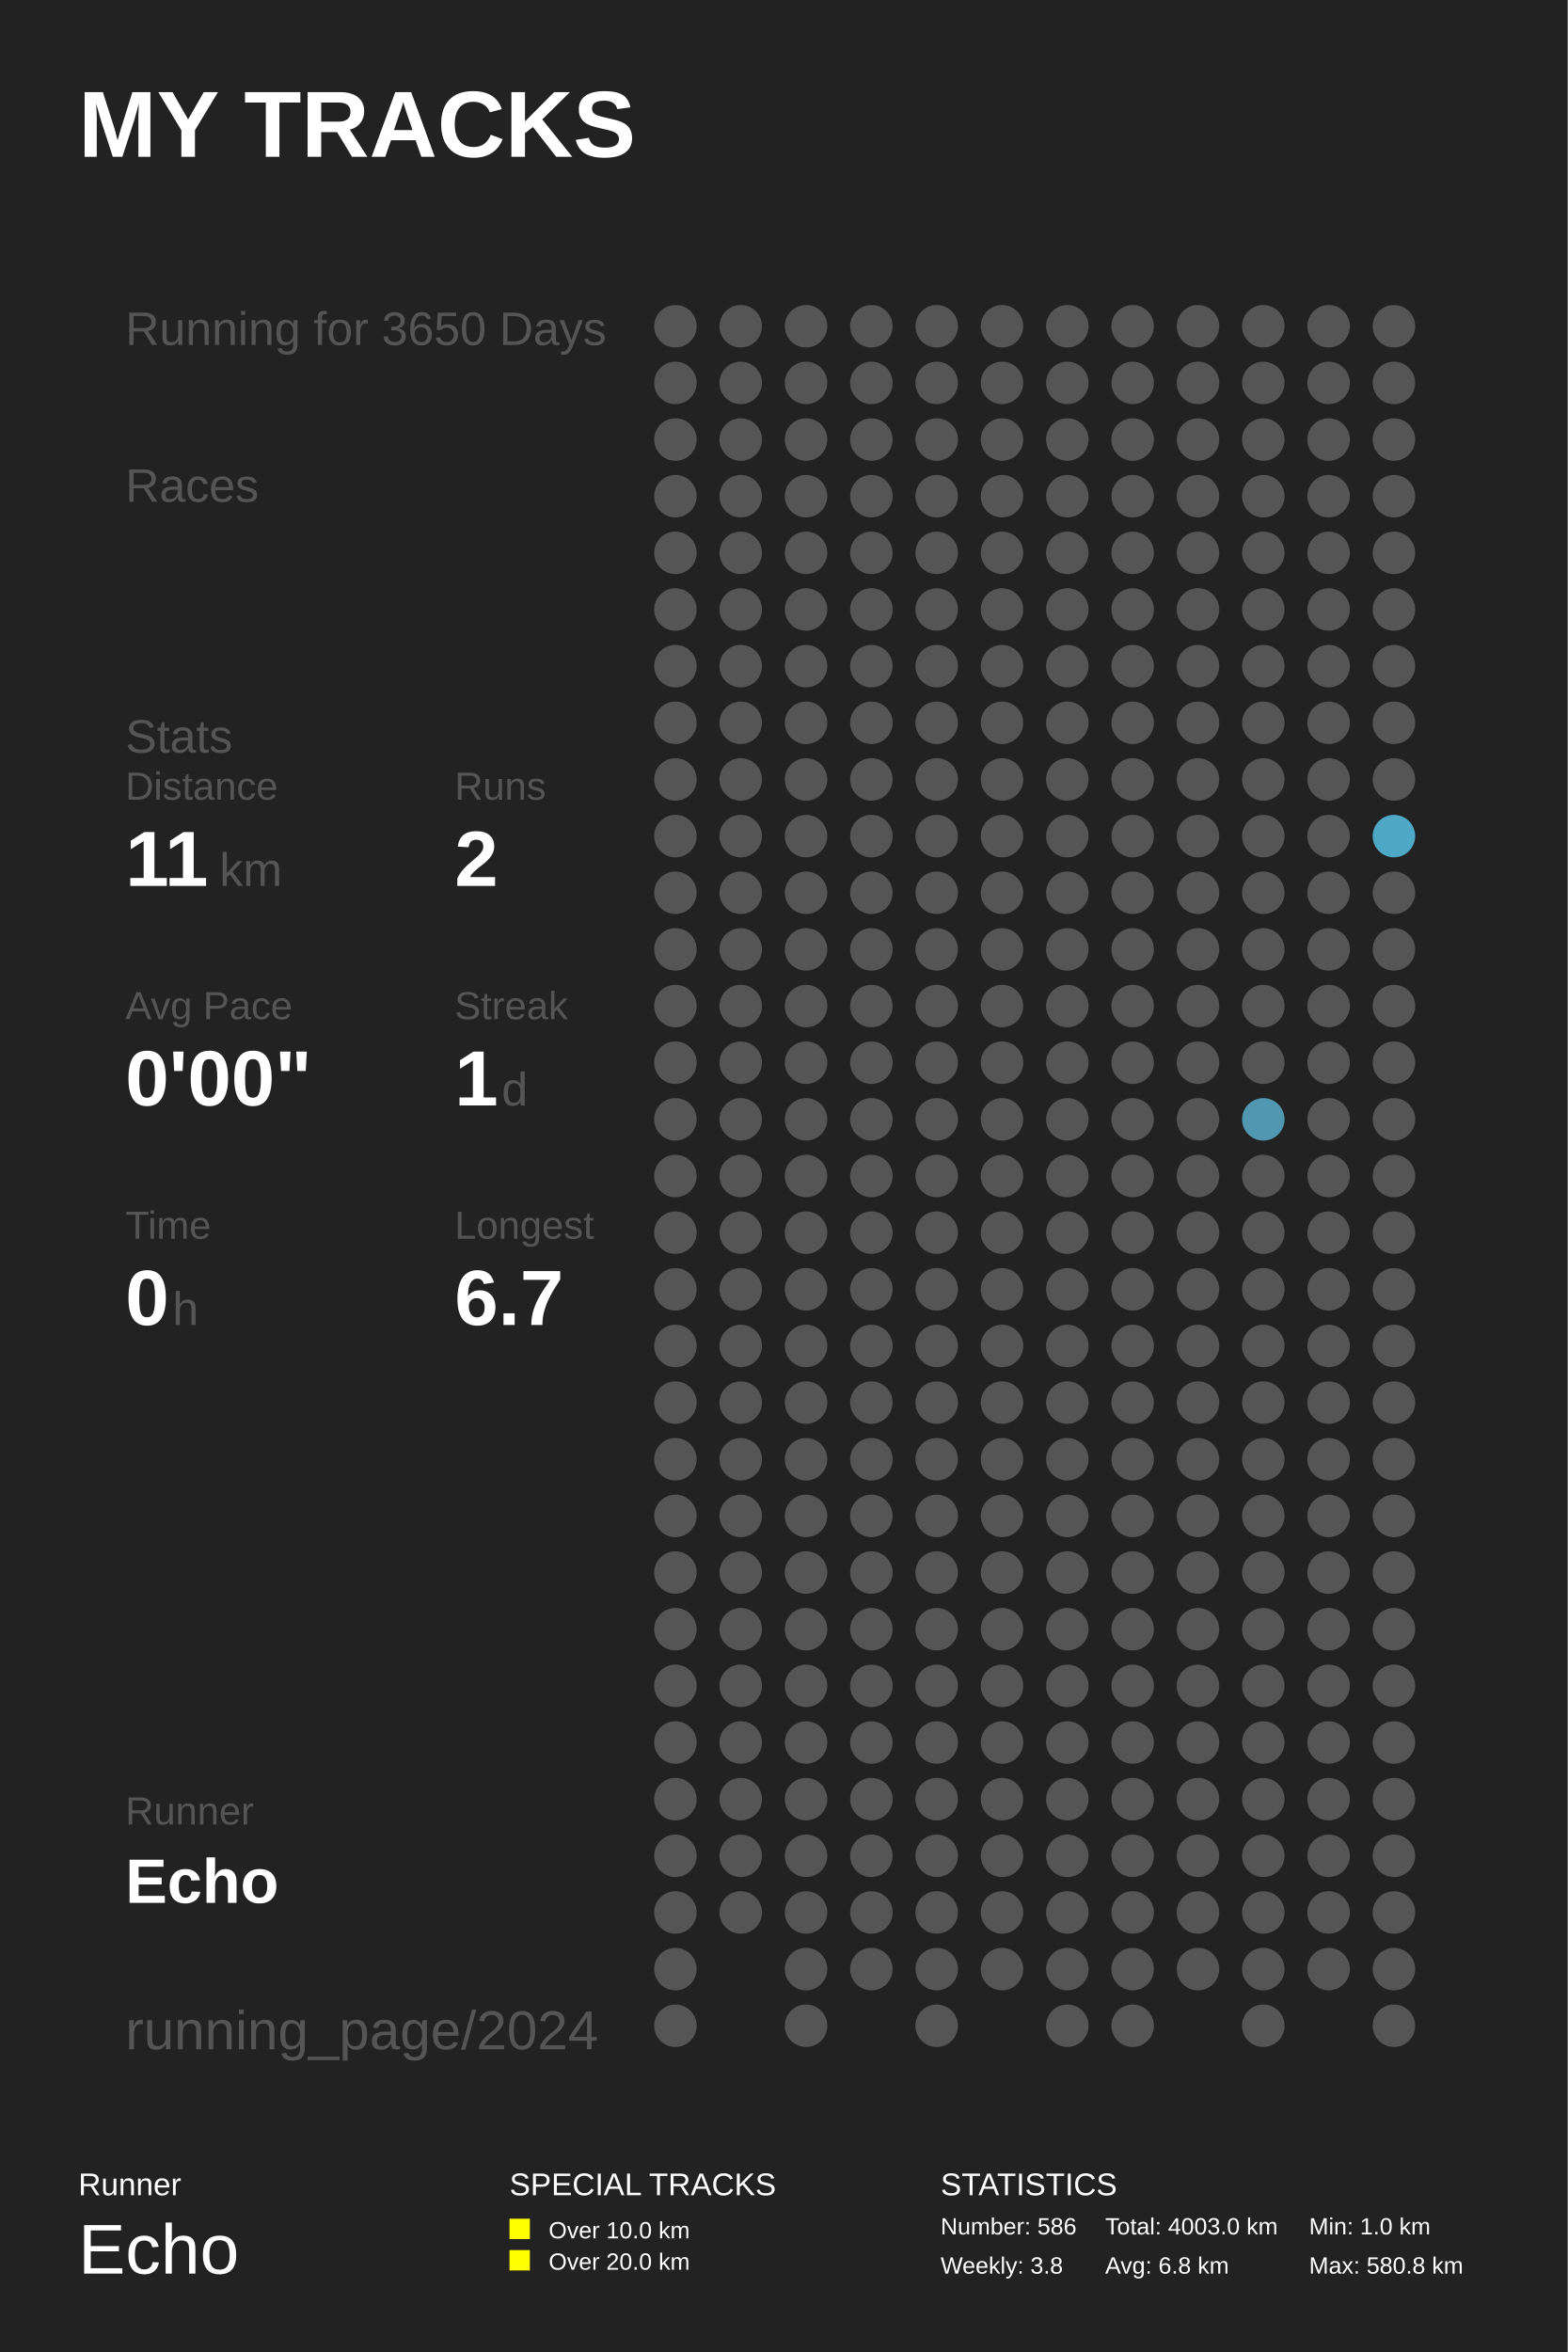
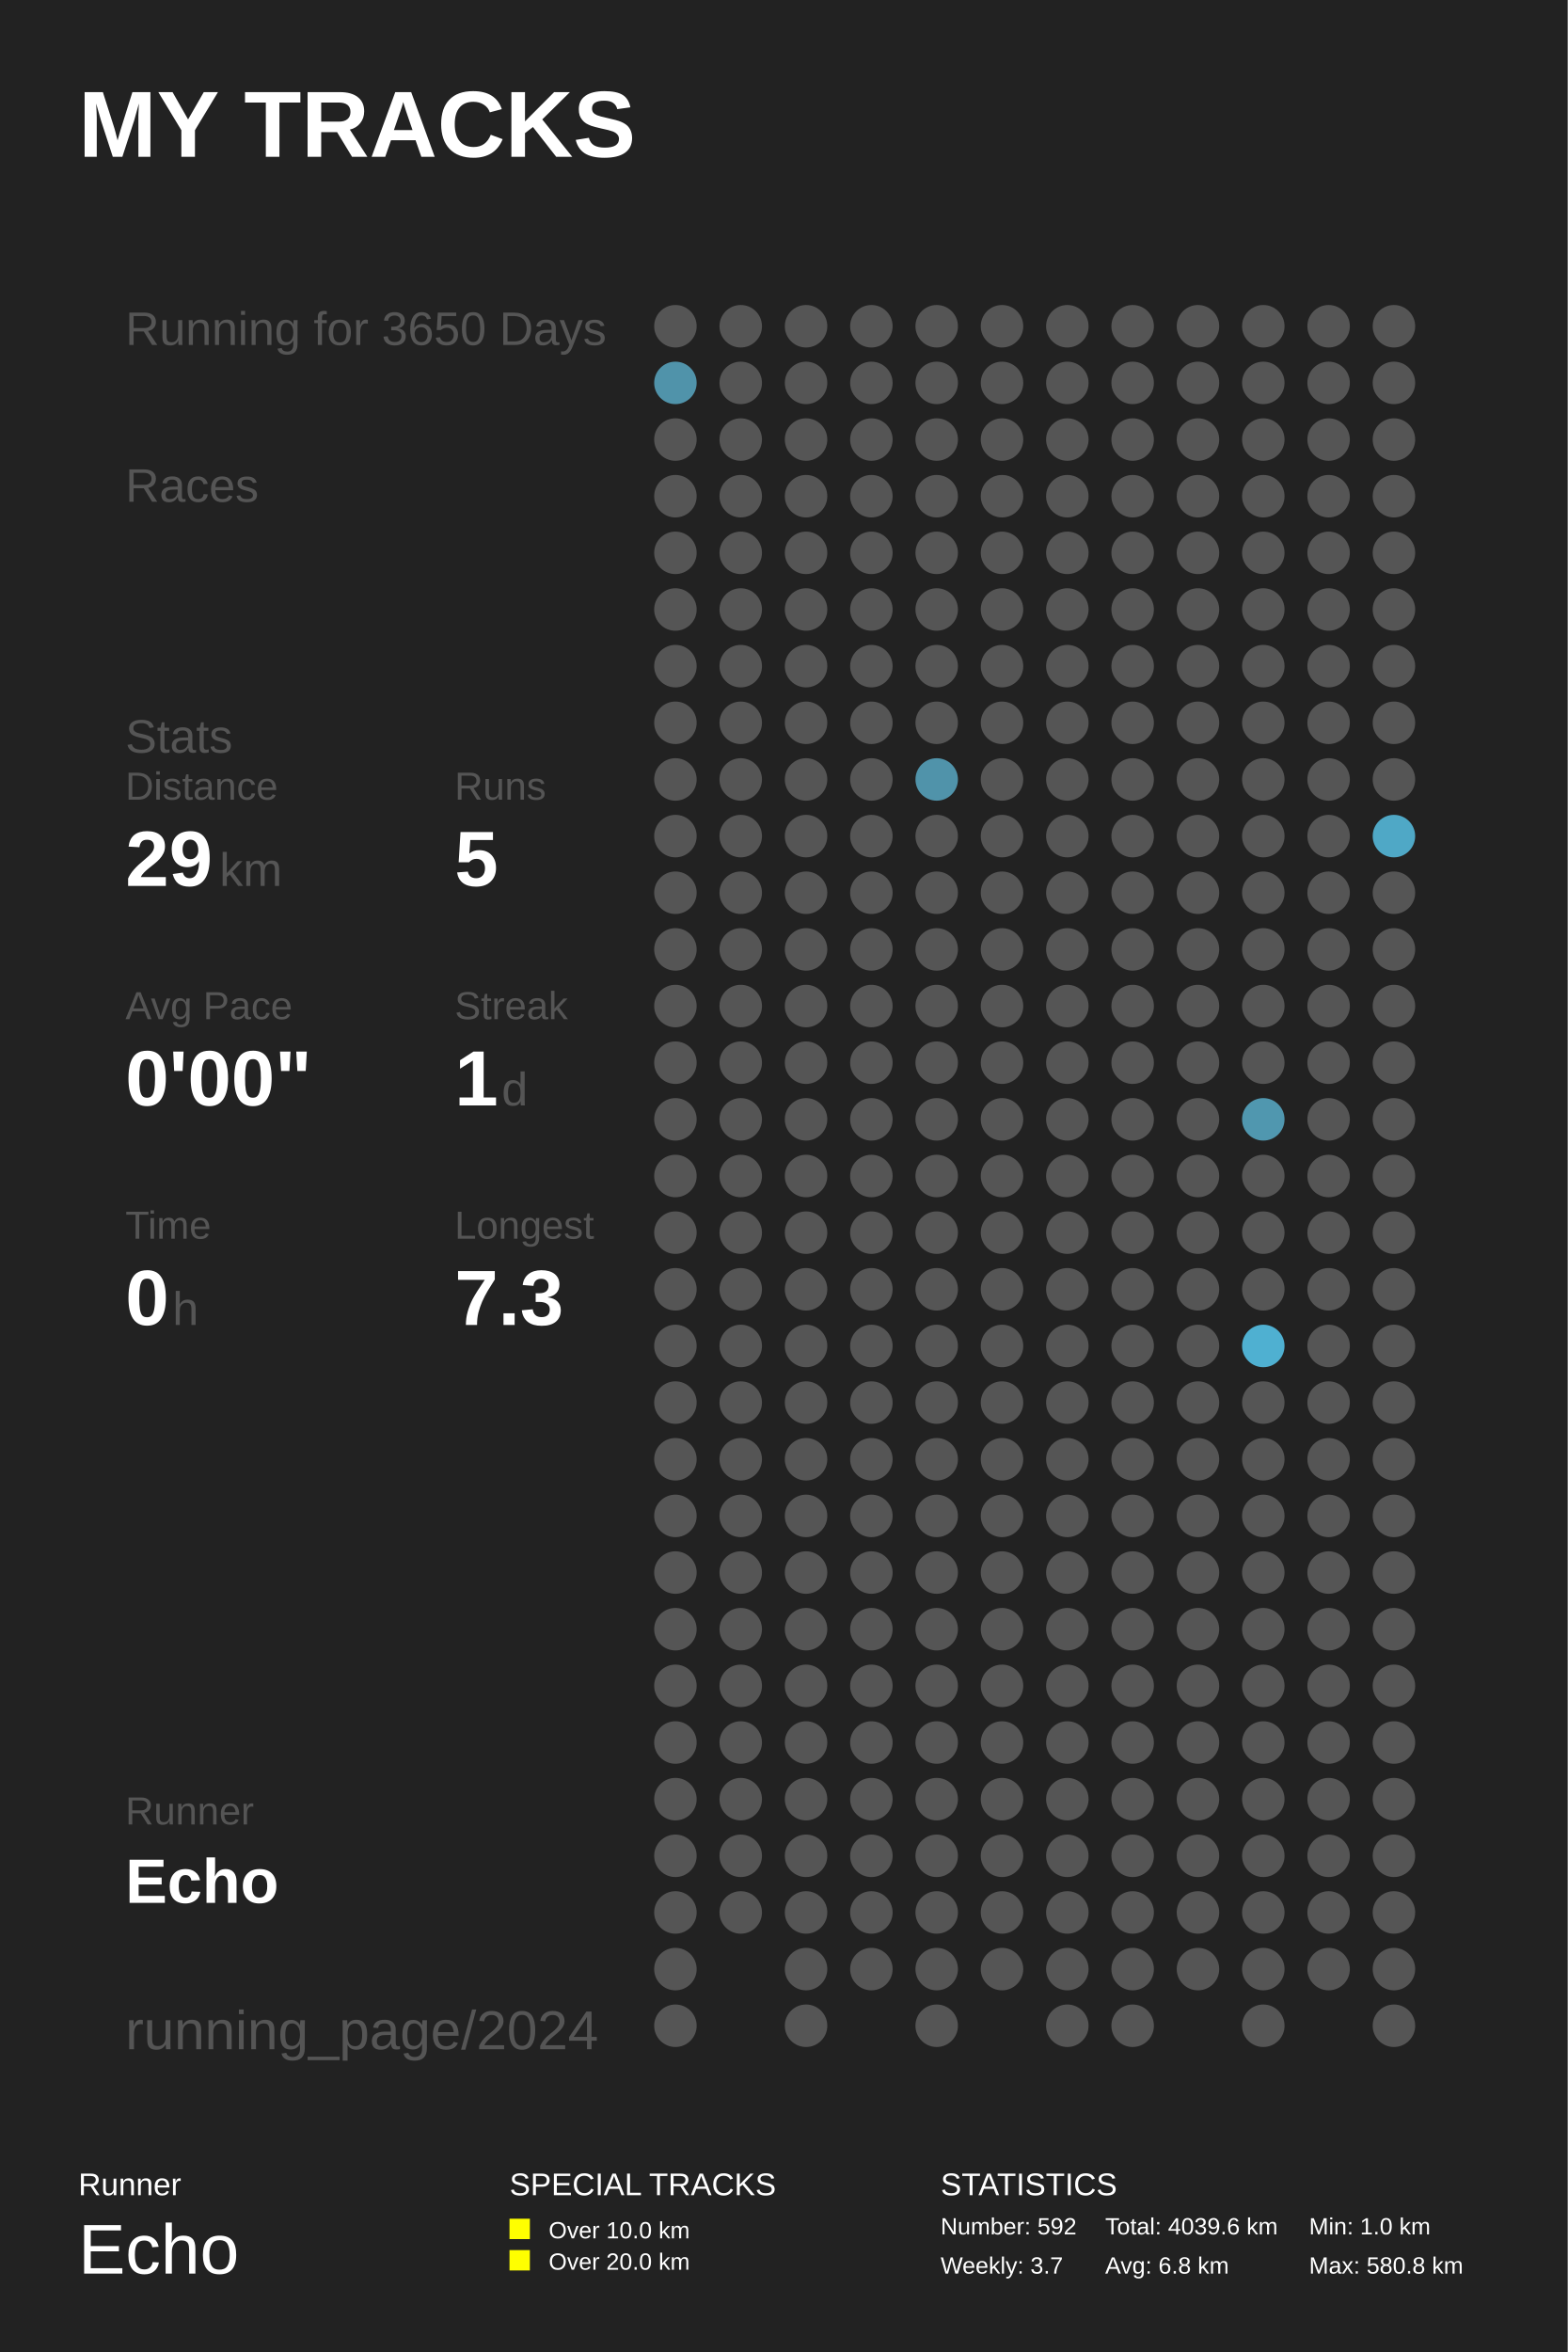
<svg xmlns="http://www.w3.org/2000/svg" baseProfile="full" height="300mm" version="1.1" viewBox="0,0,200,300" width="200mm">
  <defs />
  <rect fill="#222222" height="300" width="200" x="0" y="0" />
  <text fill="#FFFFFF" style="font-size:12px; font-family:Arial; font-weight:bold;" x="10" y="20">MY TRACKS</text>
  <text fill="#FFFFFF" style="font-size:4px; font-family:Arial" x="10" y="280">Runner</text>
  <text fill="#FFFFFF" style="font-size:9px; font-family:Arial" x="10" y="290">Echo</text>
  <text fill="#FFFFFF" style="font-size:4px; font-family:Arial" x="65" y="280">SPECIAL TRACKS</text>
  <rect fill="#FFFF00" height="2.6" width="2.6" x="65" y="283" />
  <text fill="#FFFFFF" style="font-size:3px; font-family:Arial" x="70" y="285.5">Over 10.0 km</text>
  <rect fill="#FFFF00" height="2.6" width="2.6" x="65" y="287" />
  <text fill="#FFFFFF" style="font-size:3px; font-family:Arial" x="70" y="289.5">Over 20.0 km</text>
  <text fill="#FFFFFF" style="font-size:4px; font-family:Arial" x="120" y="280">STATISTICS</text>
-   <text fill="#FFFFFF" style="font-size:3px; font-family:Arial" x="120" y="285">Number: 586</text>
-   <text fill="#FFFFFF" style="font-size:3px; font-family:Arial" x="120" y="290">Weekly: 3.8</text>
-   <text fill="#FFFFFF" style="font-size:3px; font-family:Arial" x="141" y="285">Total: 4003.0 km</text>
+   <text fill="#FFFFFF" style="font-size:3px; font-family:Arial" x="120" y="285">Number: 592</text>
+   <text fill="#FFFFFF" style="font-size:3px; font-family:Arial" x="120" y="290">Weekly: 3.7</text>
+   <text fill="#FFFFFF" style="font-size:3px; font-family:Arial" x="141" y="285">Total: 4039.6 km</text>
  <text fill="#FFFFFF" style="font-size:3px; font-family:Arial" x="141" y="290">Avg: 6.8 km</text>
  <text fill="#FFFFFF" style="font-size:3px; font-family:Arial" x="167" y="285">Min: 1.0 km</text>
  <text fill="#FFFFFF" style="font-size:3px; font-family:Arial" x="167" y="290">Max: 580.8 km</text>
  <text fill="#555555" style="font-size:6px; font-family:Arial;" x="16" y="44">Running for 3650 Days</text>
  <text fill="#555555" style="font-size:6px; font-family:Arial;" x="16" y="64">Races</text>
  <text fill="#555555" style="font-size:6px; font-family:Arial;" x="16" y="96">Stats</text>
  <text fill="#555555" style="font-size:5px; font-family:Arial;" x="16" y="102">Distance</text>
-   <text fill="#FFFFFF" style="font-size:10px; font-family:Arial; font-weight:bold;" x="16" y="113">11</text>
+   <text fill="#FFFFFF" style="font-size:10px; font-family:Arial; font-weight:bold;" x="16" y="113">29</text>
  <text fill="#555555" style="font-size:6px; font-family:Arial;" x="28" y="113">km</text>
  <text fill="#555555" style="font-size:5px; font-family:Arial;" x="58" y="102">Runs</text>
-   <text fill="#FFFFFF" style="font-size:10px; font-family:Arial; font-weight:bold;" x="58" y="113">2</text>
+   <text fill="#FFFFFF" style="font-size:10px; font-family:Arial; font-weight:bold;" x="58" y="113">5</text>
  <text fill="#555555" style="font-size:5px; font-family:Arial;" x="16" y="130">Avg Pace</text>
  <text fill="#FFFFFF" style="font-size:10px; font-family:Arial; font-weight:bold;" x="16" y="141">0'00"</text>
  <text fill="#555555" style="font-size:5px; font-family:Arial;" x="58" y="130">Streak</text>
  <text fill="#FFFFFF" style="font-size:10px; font-family:Arial; font-weight:bold;" x="58" y="141">1</text>
  <text fill="#555555" style="font-size:6px; font-family:Arial;" x="64" y="141">d</text>
  <text fill="#555555" style="font-size:5px; font-family:Arial;" x="16" y="158">Time</text>
  <text fill="#FFFFFF" style="font-size:10px; font-family:Arial; font-weight:bold;" x="16" y="169">0</text>
  <text fill="#555555" style="font-size:6px; font-family:Arial;" x="22" y="169">h</text>
  <text fill="#555555" style="font-size:5px; font-family:Arial;" x="58" y="158">Longest</text>
-   <text fill="#FFFFFF" style="font-size:10px; font-family:Arial; font-weight:bold;" x="58" y="169">6.7</text>
+   <text fill="#FFFFFF" style="font-size:10px; font-family:Arial; font-weight:bold;" x="58" y="169">7.3</text>
  <text fill="#555555" style="font-size:5px; font-family:Arial;" x="16" y="232.71">Runner</text>
  <text fill="#FFFFFF" style="font-size:8px; font-family:Arial; font-weight:bold;" x="16" y="242.71">Echo</text>
  <text fill="#555555" style="font-size:7px; font-family:Arial;" x="16" y="261.387">running_page/2024</text>
  <circle cx="86.167" cy="41.613" fill="#555555" r="2.71" />
-   <circle cx="86.167" cy="48.839" fill="#555555" r="2.71" />
+   <circle cx="86.167" cy="48.839" fill="#5093aa" r="2.71" />
  <circle cx="86.167" cy="56.065" fill="#555555" r="2.71" />
  <circle cx="86.167" cy="63.29" fill="#555555" r="2.71" />
  <circle cx="86.167" cy="70.516" fill="#555555" r="2.71" />
  <circle cx="86.167" cy="77.742" fill="#555555" r="2.71" />
  <circle cx="86.167" cy="84.968" fill="#555555" r="2.71" />
  <circle cx="86.167" cy="92.194" fill="#555555" r="2.71" />
  <circle cx="86.167" cy="99.419" fill="#555555" r="2.71" />
  <circle cx="86.167" cy="106.645" fill="#555555" r="2.71" />
  <circle cx="86.167" cy="113.871" fill="#555555" r="2.71" />
  <circle cx="86.167" cy="121.097" fill="#555555" r="2.71" />
  <circle cx="86.167" cy="128.323" fill="#555555" r="2.71" />
  <circle cx="86.167" cy="135.548" fill="#555555" r="2.71" />
  <circle cx="86.167" cy="142.774" fill="#555555" r="2.71" />
  <circle cx="86.167" cy="150.0" fill="#555555" r="2.71" />
  <circle cx="86.167" cy="157.226" fill="#555555" r="2.71" />
  <circle cx="86.167" cy="164.452" fill="#555555" r="2.71" />
  <circle cx="86.167" cy="171.677" fill="#555555" r="2.71" />
  <circle cx="86.167" cy="178.903" fill="#555555" r="2.71" />
  <circle cx="86.167" cy="186.129" fill="#555555" r="2.71" />
  <circle cx="86.167" cy="193.355" fill="#555555" r="2.71" />
  <circle cx="86.167" cy="200.581" fill="#555555" r="2.71" />
  <circle cx="86.167" cy="207.806" fill="#555555" r="2.71" />
  <circle cx="86.167" cy="215.032" fill="#555555" r="2.71" />
  <circle cx="86.167" cy="222.258" fill="#555555" r="2.71" />
  <circle cx="86.167" cy="229.484" fill="#555555" r="2.71" />
  <circle cx="86.167" cy="236.71" fill="#555555" r="2.71" />
  <circle cx="86.167" cy="243.935" fill="#555555" r="2.71" />
  <circle cx="86.167" cy="251.161" fill="#555555" r="2.71" />
  <circle cx="86.167" cy="258.387" fill="#555555" r="2.71" />
  <circle cx="94.5" cy="41.613" fill="#555555" r="2.71" />
  <circle cx="94.5" cy="48.839" fill="#555555" r="2.71" />
  <circle cx="94.5" cy="56.065" fill="#555555" r="2.71" />
  <circle cx="94.5" cy="63.29" fill="#555555" r="2.71" />
  <circle cx="94.5" cy="70.516" fill="#555555" r="2.71" />
  <circle cx="94.5" cy="77.742" fill="#555555" r="2.71" />
  <circle cx="94.5" cy="84.968" fill="#555555" r="2.71" />
  <circle cx="94.5" cy="92.194" fill="#555555" r="2.71" />
  <circle cx="94.5" cy="99.419" fill="#555555" r="2.71" />
  <circle cx="94.5" cy="106.645" fill="#555555" r="2.71" />
  <circle cx="94.5" cy="113.871" fill="#555555" r="2.71" />
  <circle cx="94.5" cy="121.097" fill="#555555" r="2.71" />
  <circle cx="94.5" cy="128.323" fill="#555555" r="2.71" />
  <circle cx="94.5" cy="135.548" fill="#555555" r="2.71" />
  <circle cx="94.5" cy="142.774" fill="#555555" r="2.71" />
  <circle cx="94.5" cy="150.0" fill="#555555" r="2.71" />
  <circle cx="94.5" cy="157.226" fill="#555555" r="2.71" />
  <circle cx="94.5" cy="164.452" fill="#555555" r="2.71" />
  <circle cx="94.5" cy="171.677" fill="#555555" r="2.71" />
  <circle cx="94.5" cy="178.903" fill="#555555" r="2.71" />
  <circle cx="94.5" cy="186.129" fill="#555555" r="2.71" />
  <circle cx="94.5" cy="193.355" fill="#555555" r="2.71" />
  <circle cx="94.5" cy="200.581" fill="#555555" r="2.71" />
  <circle cx="94.5" cy="207.806" fill="#555555" r="2.71" />
  <circle cx="94.5" cy="215.032" fill="#555555" r="2.71" />
  <circle cx="94.5" cy="222.258" fill="#555555" r="2.71" />
  <circle cx="94.5" cy="229.484" fill="#555555" r="2.71" />
  <circle cx="94.5" cy="236.71" fill="#555555" r="2.71" />
  <circle cx="94.5" cy="243.935" fill="#555555" r="2.71" />
  <circle cx="102.833" cy="41.613" fill="#555555" r="2.71" />
  <circle cx="102.833" cy="48.839" fill="#555555" r="2.71" />
  <circle cx="102.833" cy="56.065" fill="#555555" r="2.71" />
  <circle cx="102.833" cy="63.29" fill="#555555" r="2.71" />
  <circle cx="102.833" cy="70.516" fill="#555555" r="2.71" />
  <circle cx="102.833" cy="77.742" fill="#555555" r="2.71" />
  <circle cx="102.833" cy="84.968" fill="#555555" r="2.71" />
  <circle cx="102.833" cy="92.194" fill="#555555" r="2.71" />
  <circle cx="102.833" cy="99.419" fill="#555555" r="2.71" />
  <circle cx="102.833" cy="106.645" fill="#555555" r="2.71" />
  <circle cx="102.833" cy="113.871" fill="#555555" r="2.71" />
  <circle cx="102.833" cy="121.097" fill="#555555" r="2.71" />
  <circle cx="102.833" cy="128.323" fill="#555555" r="2.71" />
  <circle cx="102.833" cy="135.548" fill="#555555" r="2.71" />
  <circle cx="102.833" cy="142.774" fill="#555555" r="2.71" />
  <circle cx="102.833" cy="150.0" fill="#555555" r="2.71" />
  <circle cx="102.833" cy="157.226" fill="#555555" r="2.71" />
  <circle cx="102.833" cy="164.452" fill="#555555" r="2.71" />
  <circle cx="102.833" cy="171.677" fill="#555555" r="2.71" />
  <circle cx="102.833" cy="178.903" fill="#555555" r="2.71" />
  <circle cx="102.833" cy="186.129" fill="#555555" r="2.71" />
  <circle cx="102.833" cy="193.355" fill="#555555" r="2.71" />
  <circle cx="102.833" cy="200.581" fill="#555555" r="2.71" />
  <circle cx="102.833" cy="207.806" fill="#555555" r="2.71" />
  <circle cx="102.833" cy="215.032" fill="#555555" r="2.71" />
  <circle cx="102.833" cy="222.258" fill="#555555" r="2.71" />
  <circle cx="102.833" cy="229.484" fill="#555555" r="2.71" />
  <circle cx="102.833" cy="236.71" fill="#555555" r="2.71" />
  <circle cx="102.833" cy="243.935" fill="#555555" r="2.71" />
  <circle cx="102.833" cy="251.161" fill="#555555" r="2.71" />
  <circle cx="102.833" cy="258.387" fill="#555555" r="2.71" />
  <circle cx="111.167" cy="41.613" fill="#555555" r="2.71" />
  <circle cx="111.167" cy="48.839" fill="#555555" r="2.71" />
  <circle cx="111.167" cy="56.065" fill="#555555" r="2.71" />
  <circle cx="111.167" cy="63.29" fill="#555555" r="2.71" />
  <circle cx="111.167" cy="70.516" fill="#555555" r="2.71" />
  <circle cx="111.167" cy="77.742" fill="#555555" r="2.71" />
  <circle cx="111.167" cy="84.968" fill="#555555" r="2.71" />
  <circle cx="111.167" cy="92.194" fill="#555555" r="2.71" />
  <circle cx="111.167" cy="99.419" fill="#555555" r="2.71" />
  <circle cx="111.167" cy="106.645" fill="#555555" r="2.71" />
  <circle cx="111.167" cy="113.871" fill="#555555" r="2.71" />
  <circle cx="111.167" cy="121.097" fill="#555555" r="2.71" />
  <circle cx="111.167" cy="128.323" fill="#555555" r="2.71" />
  <circle cx="111.167" cy="135.548" fill="#555555" r="2.71" />
  <circle cx="111.167" cy="142.774" fill="#555555" r="2.71" />
  <circle cx="111.167" cy="150.0" fill="#555555" r="2.71" />
  <circle cx="111.167" cy="157.226" fill="#555555" r="2.71" />
  <circle cx="111.167" cy="164.452" fill="#555555" r="2.71" />
  <circle cx="111.167" cy="171.677" fill="#555555" r="2.71" />
  <circle cx="111.167" cy="178.903" fill="#555555" r="2.71" />
  <circle cx="111.167" cy="186.129" fill="#555555" r="2.71" />
  <circle cx="111.167" cy="193.355" fill="#555555" r="2.71" />
  <circle cx="111.167" cy="200.581" fill="#555555" r="2.71" />
  <circle cx="111.167" cy="207.806" fill="#555555" r="2.71" />
  <circle cx="111.167" cy="215.032" fill="#555555" r="2.71" />
  <circle cx="111.167" cy="222.258" fill="#555555" r="2.71" />
  <circle cx="111.167" cy="229.484" fill="#555555" r="2.71" />
  <circle cx="111.167" cy="236.71" fill="#555555" r="2.71" />
  <circle cx="111.167" cy="243.935" fill="#555555" r="2.71" />
  <circle cx="111.167" cy="251.161" fill="#555555" r="2.71" />
  <circle cx="119.5" cy="41.613" fill="#555555" r="2.71" />
  <circle cx="119.5" cy="48.839" fill="#555555" r="2.71" />
  <circle cx="119.5" cy="56.065" fill="#555555" r="2.71" />
  <circle cx="119.5" cy="63.29" fill="#555555" r="2.71" />
  <circle cx="119.5" cy="70.516" fill="#555555" r="2.71" />
  <circle cx="119.5" cy="77.742" fill="#555555" r="2.71" />
  <circle cx="119.5" cy="84.968" fill="#555555" r="2.71" />
  <circle cx="119.5" cy="92.194" fill="#555555" r="2.71" />
-   <circle cx="119.5" cy="99.419" fill="#555555" r="2.71" />
+   <circle cx="119.5" cy="99.419" fill="#5093aa" r="2.71" />
  <circle cx="119.5" cy="106.645" fill="#555555" r="2.71" />
  <circle cx="119.5" cy="113.871" fill="#555555" r="2.71" />
  <circle cx="119.5" cy="121.097" fill="#555555" r="2.71" />
  <circle cx="119.5" cy="128.323" fill="#555555" r="2.71" />
  <circle cx="119.5" cy="135.548" fill="#555555" r="2.71" />
  <circle cx="119.5" cy="142.774" fill="#555555" r="2.71" />
  <circle cx="119.5" cy="150.0" fill="#555555" r="2.71" />
  <circle cx="119.5" cy="157.226" fill="#555555" r="2.71" />
  <circle cx="119.5" cy="164.452" fill="#555555" r="2.71" />
  <circle cx="119.5" cy="171.677" fill="#555555" r="2.71" />
  <circle cx="119.5" cy="178.903" fill="#555555" r="2.71" />
  <circle cx="119.5" cy="186.129" fill="#555555" r="2.71" />
  <circle cx="119.5" cy="193.355" fill="#555555" r="2.71" />
  <circle cx="119.5" cy="200.581" fill="#555555" r="2.71" />
  <circle cx="119.5" cy="207.806" fill="#555555" r="2.71" />
  <circle cx="119.5" cy="215.032" fill="#555555" r="2.71" />
  <circle cx="119.5" cy="222.258" fill="#555555" r="2.71" />
  <circle cx="119.5" cy="229.484" fill="#555555" r="2.71" />
  <circle cx="119.5" cy="236.71" fill="#555555" r="2.71" />
  <circle cx="119.5" cy="243.935" fill="#555555" r="2.71" />
  <circle cx="119.5" cy="251.161" fill="#555555" r="2.71" />
  <circle cx="119.5" cy="258.387" fill="#555555" r="2.71" />
  <circle cx="127.833" cy="41.613" fill="#555555" r="2.71" />
  <circle cx="127.833" cy="48.839" fill="#555555" r="2.71" />
  <circle cx="127.833" cy="56.065" fill="#555555" r="2.71" />
  <circle cx="127.833" cy="63.29" fill="#555555" r="2.71" />
  <circle cx="127.833" cy="70.516" fill="#555555" r="2.71" />
  <circle cx="127.833" cy="77.742" fill="#555555" r="2.71" />
  <circle cx="127.833" cy="84.968" fill="#555555" r="2.71" />
  <circle cx="127.833" cy="92.194" fill="#555555" r="2.71" />
  <circle cx="127.833" cy="99.419" fill="#555555" r="2.71" />
  <circle cx="127.833" cy="106.645" fill="#555555" r="2.71" />
  <circle cx="127.833" cy="113.871" fill="#555555" r="2.71" />
  <circle cx="127.833" cy="121.097" fill="#555555" r="2.71" />
  <circle cx="127.833" cy="128.323" fill="#555555" r="2.71" />
  <circle cx="127.833" cy="135.548" fill="#555555" r="2.71" />
  <circle cx="127.833" cy="142.774" fill="#555555" r="2.71" />
  <circle cx="127.833" cy="150.0" fill="#555555" r="2.71" />
  <circle cx="127.833" cy="157.226" fill="#555555" r="2.71" />
  <circle cx="127.833" cy="164.452" fill="#555555" r="2.71" />
  <circle cx="127.833" cy="171.677" fill="#555555" r="2.71" />
  <circle cx="127.833" cy="178.903" fill="#555555" r="2.71" />
  <circle cx="127.833" cy="186.129" fill="#555555" r="2.71" />
  <circle cx="127.833" cy="193.355" fill="#555555" r="2.71" />
  <circle cx="127.833" cy="200.581" fill="#555555" r="2.71" />
  <circle cx="127.833" cy="207.806" fill="#555555" r="2.71" />
  <circle cx="127.833" cy="215.032" fill="#555555" r="2.71" />
  <circle cx="127.833" cy="222.258" fill="#555555" r="2.71" />
  <circle cx="127.833" cy="229.484" fill="#555555" r="2.71" />
  <circle cx="127.833" cy="236.71" fill="#555555" r="2.71" />
  <circle cx="127.833" cy="243.935" fill="#555555" r="2.71" />
  <circle cx="127.833" cy="251.161" fill="#555555" r="2.71" />
  <circle cx="136.167" cy="41.613" fill="#555555" r="2.71" />
  <circle cx="136.167" cy="48.839" fill="#555555" r="2.71" />
  <circle cx="136.167" cy="56.065" fill="#555555" r="2.71" />
  <circle cx="136.167" cy="63.29" fill="#555555" r="2.71" />
  <circle cx="136.167" cy="70.516" fill="#555555" r="2.71" />
  <circle cx="136.167" cy="77.742" fill="#555555" r="2.71" />
  <circle cx="136.167" cy="84.968" fill="#555555" r="2.71" />
  <circle cx="136.167" cy="92.194" fill="#555555" r="2.71" />
  <circle cx="136.167" cy="99.419" fill="#555555" r="2.71" />
  <circle cx="136.167" cy="106.645" fill="#555555" r="2.71" />
  <circle cx="136.167" cy="113.871" fill="#555555" r="2.71" />
  <circle cx="136.167" cy="121.097" fill="#555555" r="2.71" />
  <circle cx="136.167" cy="128.323" fill="#555555" r="2.71" />
  <circle cx="136.167" cy="135.548" fill="#555555" r="2.71" />
  <circle cx="136.167" cy="142.774" fill="#555555" r="2.71" />
  <circle cx="136.167" cy="150.0" fill="#555555" r="2.71" />
  <circle cx="136.167" cy="157.226" fill="#555555" r="2.71" />
  <circle cx="136.167" cy="164.452" fill="#555555" r="2.71" />
  <circle cx="136.167" cy="171.677" fill="#555555" r="2.71" />
  <circle cx="136.167" cy="178.903" fill="#555555" r="2.71" />
  <circle cx="136.167" cy="186.129" fill="#555555" r="2.71" />
  <circle cx="136.167" cy="193.355" fill="#555555" r="2.71" />
  <circle cx="136.167" cy="200.581" fill="#555555" r="2.71" />
  <circle cx="136.167" cy="207.806" fill="#555555" r="2.71" />
  <circle cx="136.167" cy="215.032" fill="#555555" r="2.71" />
  <circle cx="136.167" cy="222.258" fill="#555555" r="2.71" />
  <circle cx="136.167" cy="229.484" fill="#555555" r="2.71" />
  <circle cx="136.167" cy="236.71" fill="#555555" r="2.71" />
  <circle cx="136.167" cy="243.935" fill="#555555" r="2.71" />
  <circle cx="136.167" cy="251.161" fill="#555555" r="2.71" />
  <circle cx="136.167" cy="258.387" fill="#555555" r="2.71" />
  <circle cx="144.5" cy="41.613" fill="#555555" r="2.71" />
  <circle cx="144.5" cy="48.839" fill="#555555" r="2.71" />
  <circle cx="144.5" cy="56.065" fill="#555555" r="2.71" />
  <circle cx="144.5" cy="63.29" fill="#555555" r="2.71" />
  <circle cx="144.5" cy="70.516" fill="#555555" r="2.71" />
  <circle cx="144.5" cy="77.742" fill="#555555" r="2.71" />
  <circle cx="144.5" cy="84.968" fill="#555555" r="2.71" />
  <circle cx="144.5" cy="92.194" fill="#555555" r="2.71" />
  <circle cx="144.5" cy="99.419" fill="#555555" r="2.71" />
  <circle cx="144.5" cy="106.645" fill="#555555" r="2.71" />
  <circle cx="144.5" cy="113.871" fill="#555555" r="2.71" />
  <circle cx="144.5" cy="121.097" fill="#555555" r="2.71" />
  <circle cx="144.5" cy="128.323" fill="#555555" r="2.71" />
  <circle cx="144.5" cy="135.548" fill="#555555" r="2.71" />
  <circle cx="144.5" cy="142.774" fill="#555555" r="2.71" />
  <circle cx="144.5" cy="150.0" fill="#555555" r="2.71" />
  <circle cx="144.5" cy="157.226" fill="#555555" r="2.71" />
  <circle cx="144.5" cy="164.452" fill="#555555" r="2.71" />
  <circle cx="144.5" cy="171.677" fill="#555555" r="2.71" />
  <circle cx="144.5" cy="178.903" fill="#555555" r="2.71" />
  <circle cx="144.5" cy="186.129" fill="#555555" r="2.71" />
  <circle cx="144.5" cy="193.355" fill="#555555" r="2.71" />
  <circle cx="144.5" cy="200.581" fill="#555555" r="2.71" />
  <circle cx="144.5" cy="207.806" fill="#555555" r="2.71" />
  <circle cx="144.5" cy="215.032" fill="#555555" r="2.71" />
  <circle cx="144.5" cy="222.258" fill="#555555" r="2.71" />
  <circle cx="144.5" cy="229.484" fill="#555555" r="2.71" />
  <circle cx="144.5" cy="236.71" fill="#555555" r="2.71" />
  <circle cx="144.5" cy="243.935" fill="#555555" r="2.71" />
  <circle cx="144.5" cy="251.161" fill="#555555" r="2.71" />
  <circle cx="144.5" cy="258.387" fill="#555555" r="2.71" />
  <circle cx="152.833" cy="41.613" fill="#555555" r="2.71" />
  <circle cx="152.833" cy="48.839" fill="#555555" r="2.71" />
  <circle cx="152.833" cy="56.065" fill="#555555" r="2.71" />
  <circle cx="152.833" cy="63.29" fill="#555555" r="2.71" />
  <circle cx="152.833" cy="70.516" fill="#555555" r="2.71" />
  <circle cx="152.833" cy="77.742" fill="#555555" r="2.71" />
  <circle cx="152.833" cy="84.968" fill="#555555" r="2.71" />
  <circle cx="152.833" cy="92.194" fill="#555555" r="2.71" />
  <circle cx="152.833" cy="99.419" fill="#555555" r="2.71" />
  <circle cx="152.833" cy="106.645" fill="#555555" r="2.71" />
  <circle cx="152.833" cy="113.871" fill="#555555" r="2.71" />
  <circle cx="152.833" cy="121.097" fill="#555555" r="2.71" />
  <circle cx="152.833" cy="128.323" fill="#555555" r="2.71" />
  <circle cx="152.833" cy="135.548" fill="#555555" r="2.71" />
  <circle cx="152.833" cy="142.774" fill="#555555" r="2.71" />
  <circle cx="152.833" cy="150.0" fill="#555555" r="2.71" />
  <circle cx="152.833" cy="157.226" fill="#555555" r="2.71" />
  <circle cx="152.833" cy="164.452" fill="#555555" r="2.71" />
  <circle cx="152.833" cy="171.677" fill="#555555" r="2.71" />
  <circle cx="152.833" cy="178.903" fill="#555555" r="2.71" />
  <circle cx="152.833" cy="186.129" fill="#555555" r="2.71" />
  <circle cx="152.833" cy="193.355" fill="#555555" r="2.71" />
  <circle cx="152.833" cy="200.581" fill="#555555" r="2.71" />
  <circle cx="152.833" cy="207.806" fill="#555555" r="2.71" />
  <circle cx="152.833" cy="215.032" fill="#555555" r="2.71" />
  <circle cx="152.833" cy="222.258" fill="#555555" r="2.71" />
  <circle cx="152.833" cy="229.484" fill="#555555" r="2.71" />
  <circle cx="152.833" cy="236.71" fill="#555555" r="2.71" />
  <circle cx="152.833" cy="243.935" fill="#555555" r="2.71" />
  <circle cx="152.833" cy="251.161" fill="#555555" r="2.71" />
  <circle cx="161.167" cy="41.613" fill="#555555" r="2.71" />
  <circle cx="161.167" cy="48.839" fill="#555555" r="2.71" />
  <circle cx="161.167" cy="56.065" fill="#555555" r="2.71" />
  <circle cx="161.167" cy="63.29" fill="#555555" r="2.71" />
  <circle cx="161.167" cy="70.516" fill="#555555" r="2.71" />
  <circle cx="161.167" cy="77.742" fill="#555555" r="2.71" />
  <circle cx="161.167" cy="84.968" fill="#555555" r="2.71" />
  <circle cx="161.167" cy="92.194" fill="#555555" r="2.71" />
  <circle cx="161.167" cy="99.419" fill="#555555" r="2.71" />
  <circle cx="161.167" cy="106.645" fill="#555555" r="2.71" />
  <circle cx="161.167" cy="113.871" fill="#555555" r="2.71" />
  <circle cx="161.167" cy="121.097" fill="#555555" r="2.71" />
  <circle cx="161.167" cy="128.323" fill="#555555" r="2.71" />
  <circle cx="161.167" cy="135.548" fill="#555555" r="2.71" />
  <circle cx="161.167" cy="142.774" fill="#5097af" r="2.71" />
  <circle cx="161.167" cy="150.0" fill="#555555" r="2.71" />
  <circle cx="161.167" cy="157.226" fill="#555555" r="2.71" />
  <circle cx="161.167" cy="164.452" fill="#555555" r="2.71" />
-   <circle cx="161.167" cy="171.677" fill="#555555" r="2.71" />
+   <circle cx="161.167" cy="171.677" fill="#4fb0d1" r="2.71" />
  <circle cx="161.167" cy="178.903" fill="#555555" r="2.71" />
  <circle cx="161.167" cy="186.129" fill="#555555" r="2.71" />
  <circle cx="161.167" cy="193.355" fill="#555555" r="2.71" />
  <circle cx="161.167" cy="200.581" fill="#555555" r="2.71" />
  <circle cx="161.167" cy="207.806" fill="#555555" r="2.71" />
  <circle cx="161.167" cy="215.032" fill="#555555" r="2.71" />
  <circle cx="161.167" cy="222.258" fill="#555555" r="2.71" />
  <circle cx="161.167" cy="229.484" fill="#555555" r="2.71" />
  <circle cx="161.167" cy="236.71" fill="#555555" r="2.71" />
  <circle cx="161.167" cy="243.935" fill="#555555" r="2.71" />
  <circle cx="161.167" cy="251.161" fill="#555555" r="2.71" />
  <circle cx="161.167" cy="258.387" fill="#555555" r="2.71" />
  <circle cx="169.5" cy="41.613" fill="#555555" r="2.71" />
  <circle cx="169.5" cy="48.839" fill="#555555" r="2.71" />
  <circle cx="169.5" cy="56.065" fill="#555555" r="2.71" />
  <circle cx="169.5" cy="63.29" fill="#555555" r="2.71" />
  <circle cx="169.5" cy="70.516" fill="#555555" r="2.71" />
  <circle cx="169.5" cy="77.742" fill="#555555" r="2.71" />
  <circle cx="169.5" cy="84.968" fill="#555555" r="2.71" />
  <circle cx="169.5" cy="92.194" fill="#555555" r="2.71" />
  <circle cx="169.5" cy="99.419" fill="#555555" r="2.71" />
  <circle cx="169.5" cy="106.645" fill="#555555" r="2.71" />
  <circle cx="169.5" cy="113.871" fill="#555555" r="2.71" />
  <circle cx="169.5" cy="121.097" fill="#555555" r="2.71" />
  <circle cx="169.5" cy="128.323" fill="#555555" r="2.71" />
  <circle cx="169.5" cy="135.548" fill="#555555" r="2.71" />
  <circle cx="169.5" cy="142.774" fill="#555555" r="2.71" />
  <circle cx="169.5" cy="150.0" fill="#555555" r="2.71" />
  <circle cx="169.5" cy="157.226" fill="#555555" r="2.71" />
  <circle cx="169.5" cy="164.452" fill="#555555" r="2.71" />
  <circle cx="169.5" cy="171.677" fill="#555555" r="2.71" />
  <circle cx="169.5" cy="178.903" fill="#555555" r="2.71" />
  <circle cx="169.5" cy="186.129" fill="#555555" r="2.71" />
  <circle cx="169.5" cy="193.355" fill="#555555" r="2.71" />
  <circle cx="169.5" cy="200.581" fill="#555555" r="2.71" />
  <circle cx="169.5" cy="207.806" fill="#555555" r="2.71" />
  <circle cx="169.5" cy="215.032" fill="#555555" r="2.71" />
  <circle cx="169.5" cy="222.258" fill="#555555" r="2.71" />
  <circle cx="169.5" cy="229.484" fill="#555555" r="2.71" />
  <circle cx="169.5" cy="236.71" fill="#555555" r="2.71" />
  <circle cx="169.5" cy="243.935" fill="#555555" r="2.71" />
  <circle cx="169.5" cy="251.161" fill="#555555" r="2.71" />
  <circle cx="177.833" cy="41.613" fill="#555555" r="2.71" />
  <circle cx="177.833" cy="48.839" fill="#555555" r="2.71" />
  <circle cx="177.833" cy="56.065" fill="#555555" r="2.71" />
  <circle cx="177.833" cy="63.29" fill="#555555" r="2.71" />
  <circle cx="177.833" cy="70.516" fill="#555555" r="2.71" />
  <circle cx="177.833" cy="77.742" fill="#555555" r="2.71" />
  <circle cx="177.833" cy="84.968" fill="#555555" r="2.71" />
  <circle cx="177.833" cy="92.194" fill="#555555" r="2.71" />
  <circle cx="177.833" cy="99.419" fill="#555555" r="2.71" />
  <circle cx="177.833" cy="106.645" fill="#4fa8c6" r="2.71" />
  <circle cx="177.833" cy="113.871" fill="#555555" r="2.71" />
  <circle cx="177.833" cy="121.097" fill="#555555" r="2.71" />
  <circle cx="177.833" cy="128.323" fill="#555555" r="2.71" />
  <circle cx="177.833" cy="135.548" fill="#555555" r="2.71" />
  <circle cx="177.833" cy="142.774" fill="#555555" r="2.71" />
  <circle cx="177.833" cy="150.0" fill="#555555" r="2.71" />
  <circle cx="177.833" cy="157.226" fill="#555555" r="2.71" />
  <circle cx="177.833" cy="164.452" fill="#555555" r="2.71" />
  <circle cx="177.833" cy="171.677" fill="#555555" r="2.71" />
  <circle cx="177.833" cy="178.903" fill="#555555" r="2.71" />
  <circle cx="177.833" cy="186.129" fill="#555555" r="2.71" />
  <circle cx="177.833" cy="193.355" fill="#555555" r="2.71" />
  <circle cx="177.833" cy="200.581" fill="#555555" r="2.71" />
  <circle cx="177.833" cy="207.806" fill="#555555" r="2.71" />
  <circle cx="177.833" cy="215.032" fill="#555555" r="2.71" />
  <circle cx="177.833" cy="222.258" fill="#555555" r="2.71" />
  <circle cx="177.833" cy="229.484" fill="#555555" r="2.71" />
  <circle cx="177.833" cy="236.71" fill="#555555" r="2.71" />
  <circle cx="177.833" cy="243.935" fill="#555555" r="2.71" />
  <circle cx="177.833" cy="251.161" fill="#555555" r="2.71" />
  <circle cx="177.833" cy="258.387" fill="#555555" r="2.71" />
</svg>
